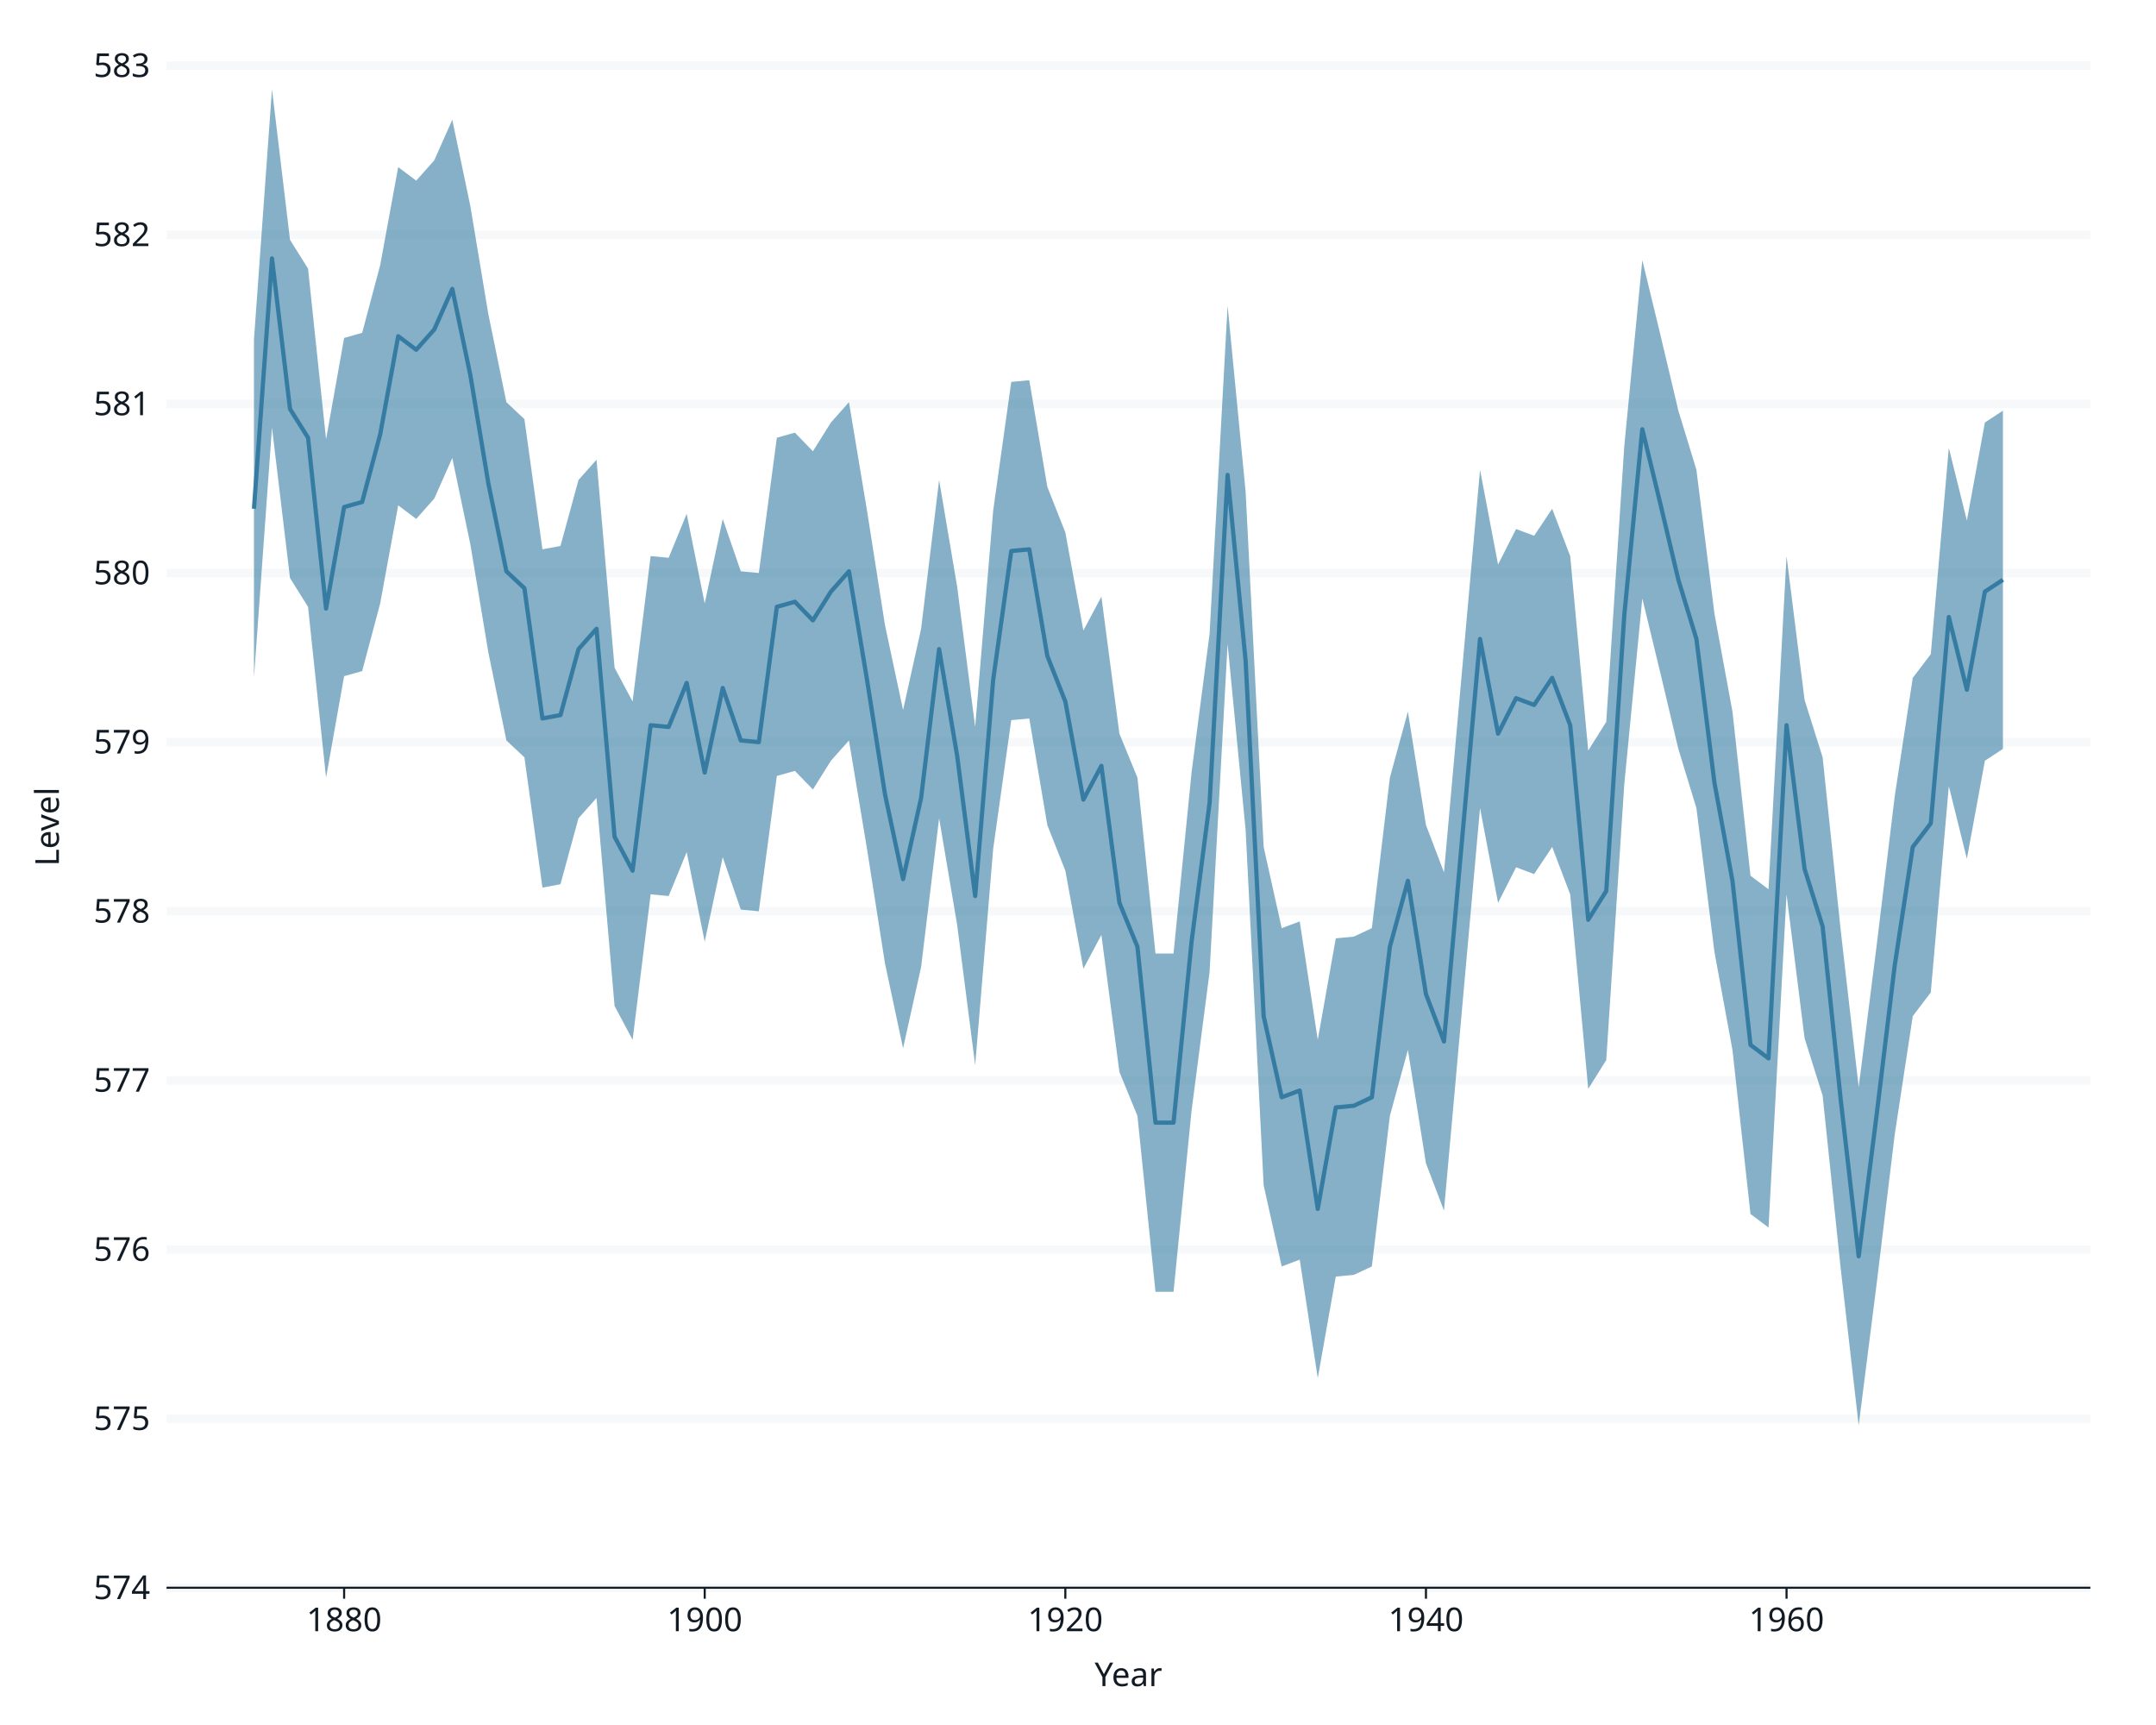
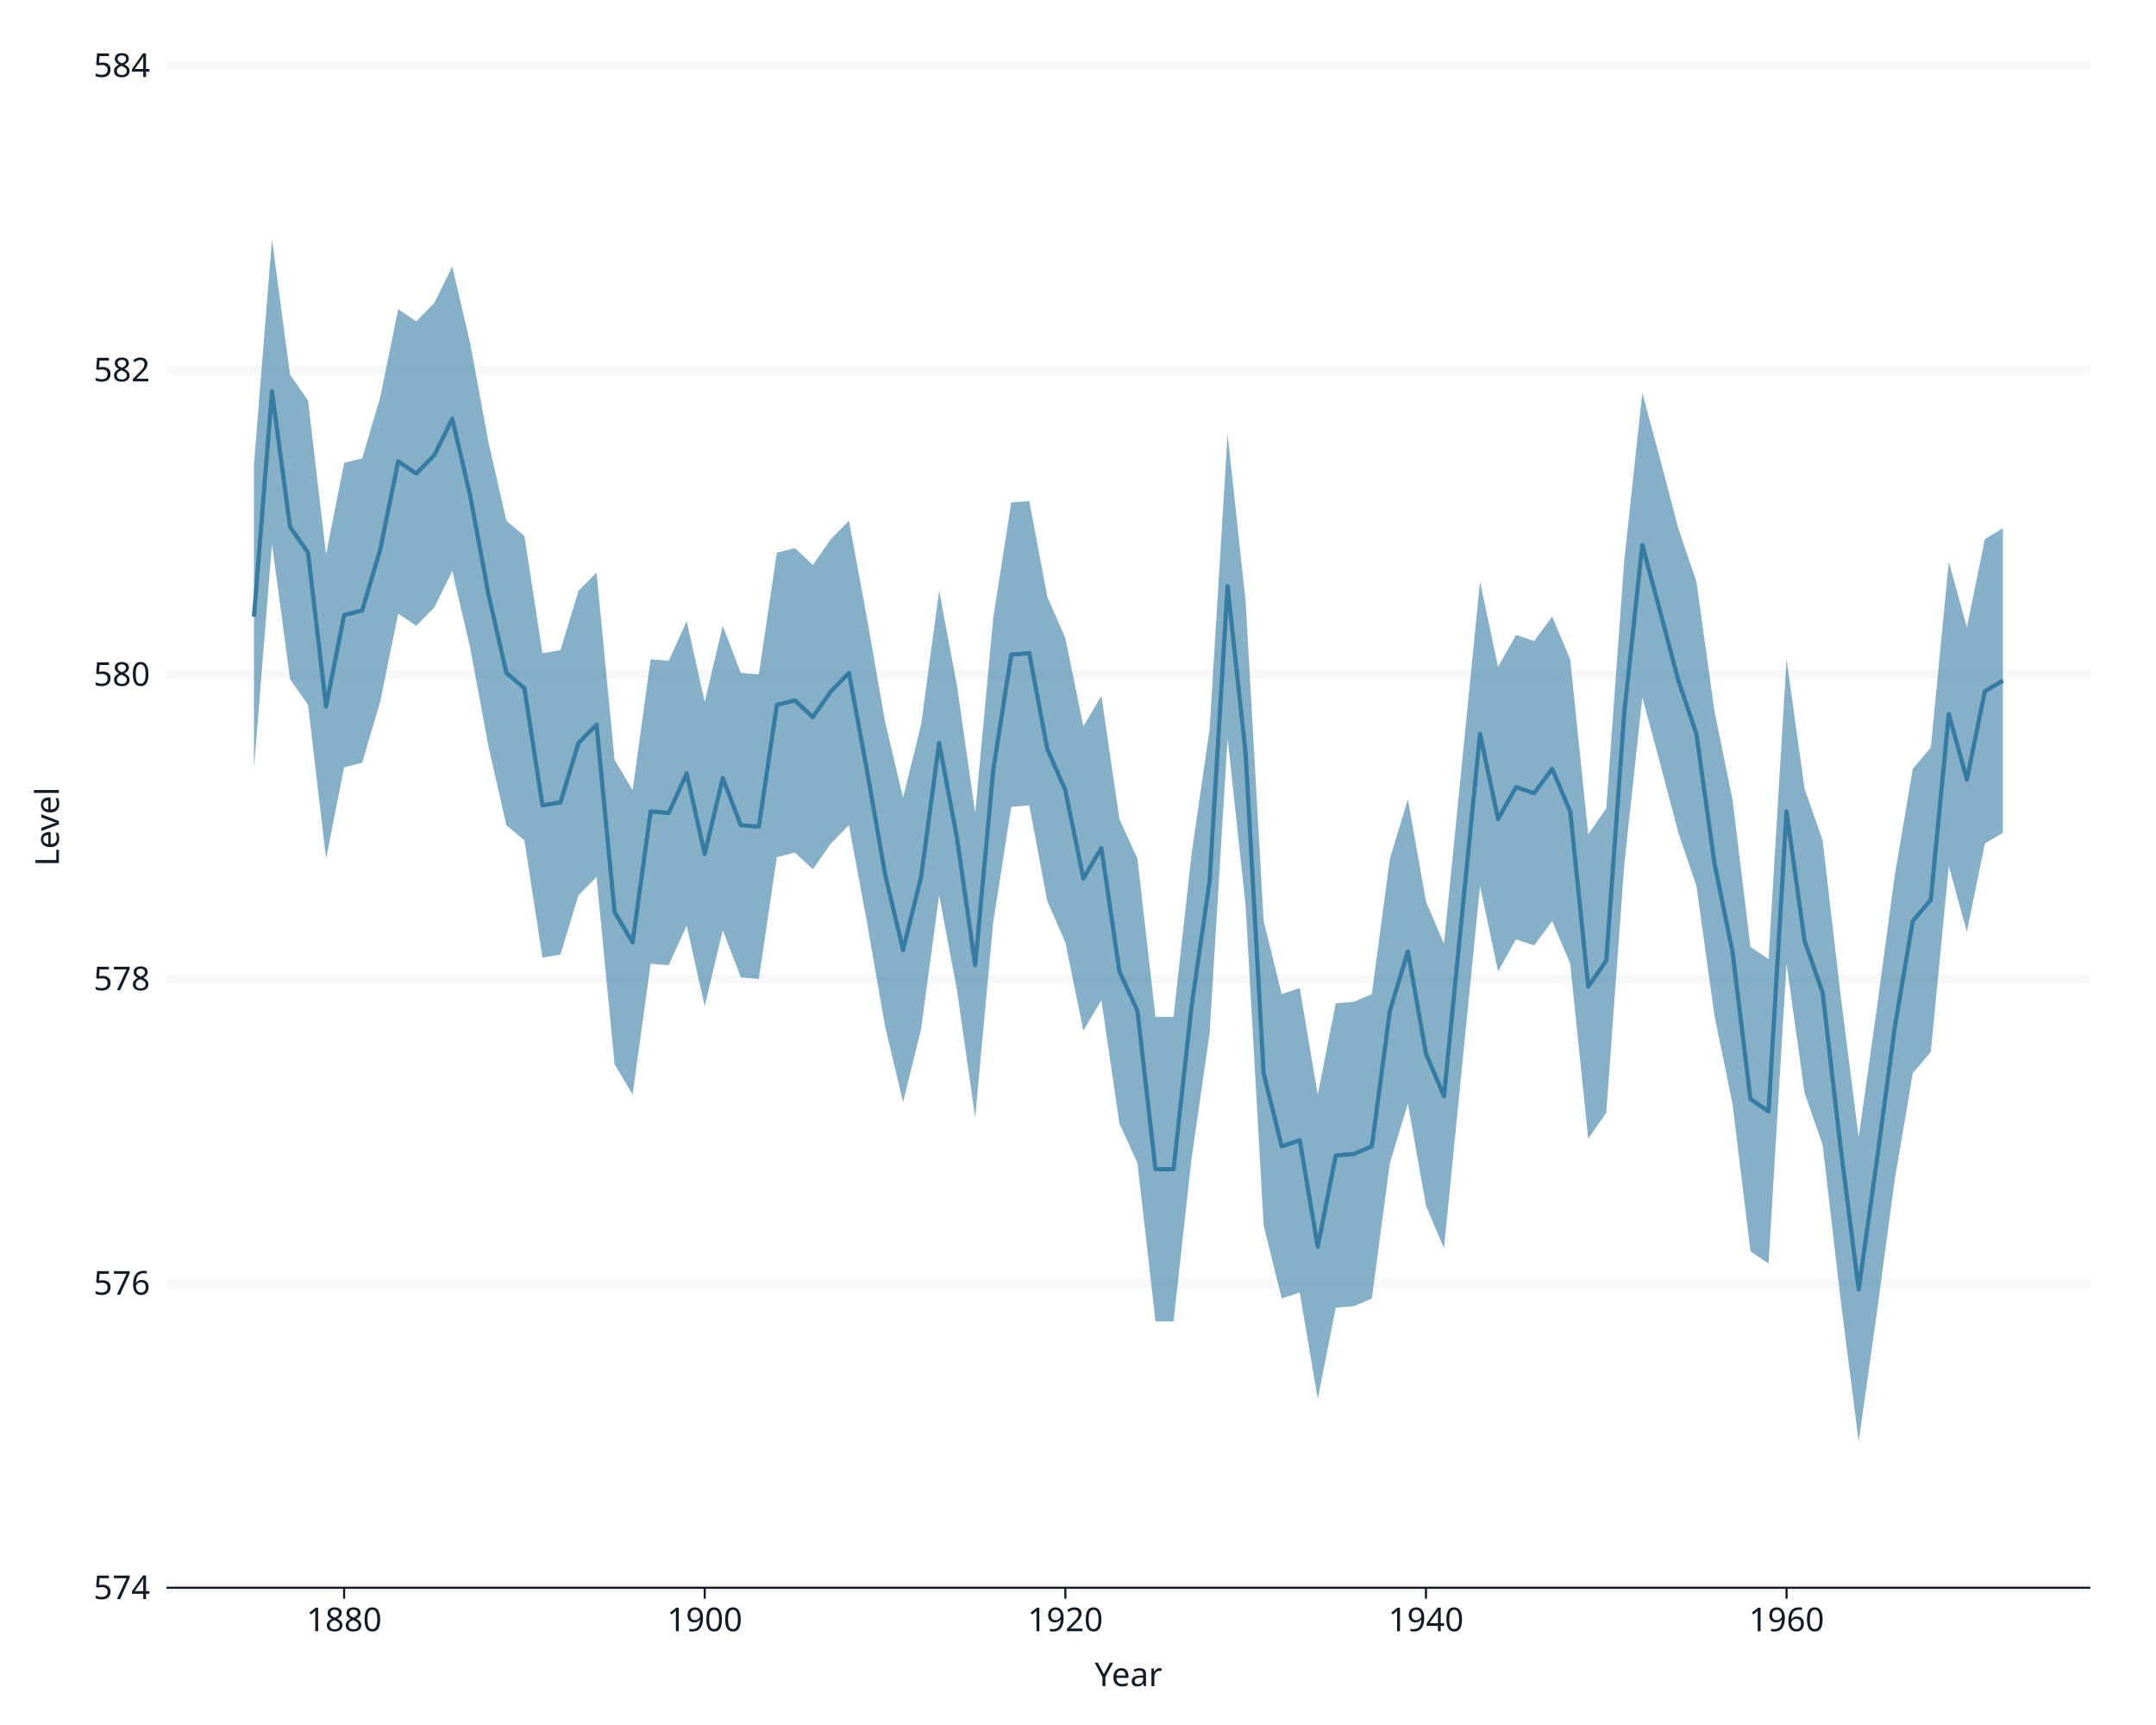
<svg xmlns="http://www.w3.org/2000/svg" class="svglite" data-engine-version="2.0" width="720.00pt" height="576.00pt" viewBox="0 0 720.00 576.00">
  <defs>
    <style type="text/css">
    .svglite line, .svglite polyline, .svglite polygon, .svglite path, .svglite rect, .svglite circle {
      fill: none;
      stroke: #000000;
      stroke-linecap: round;
      stroke-linejoin: round;
      stroke-miterlimit: 10.00;
    }
  </style>
  </defs>
  <rect width="100%" height="100%" style="stroke: none; fill: #FFFFFF;" />
  <defs>
    <clipPath id="cpMC4wMHw3MjAuMDB8MC4wMHw1NzYuMDA=">
      <rect x="0.00" y="0.00" width="720.00" height="576.00" />
    </clipPath>
  </defs>
  <g clip-path="url(#cpMC4wMHw3MjAuMDB8MC4wMHw1NzYuMDA=)">
    <rect x="0.00" y="0.00" width="720.00" height="576.00" style="stroke-width: 1.07; stroke: #FFFFFF; fill: #FFFFFF;" />
    <rect x="55.61" y="21.92" width="642.48" height="508.26" style="stroke-width: 1.07; stroke: #FFFFFF; fill: #FFFFFF;" />
    <polyline points="55.61,530.17 698.08,530.17 " style="stroke-width: 2.84; stroke: #F6F8FA; stroke-linecap: butt;" />
-     <polyline points="55.61,473.70 698.08,473.70 " style="stroke-width: 2.84; stroke: #F6F8FA; stroke-linecap: butt;" />
-     <polyline points="55.61,417.23 698.08,417.23 " style="stroke-width: 2.84; stroke: #F6F8FA; stroke-linecap: butt;" />
-     <polyline points="55.61,360.76 698.08,360.76 " style="stroke-width: 2.84; stroke: #F6F8FA; stroke-linecap: butt;" />
-     <polyline points="55.61,304.28 698.08,304.28 " style="stroke-width: 2.84; stroke: #F6F8FA; stroke-linecap: butt;" />
-     <polyline points="55.61,247.81 698.08,247.81 " style="stroke-width: 2.84; stroke: #F6F8FA; stroke-linecap: butt;" />
-     <polyline points="55.61,191.34 698.08,191.34 " style="stroke-width: 2.84; stroke: #F6F8FA; stroke-linecap: butt;" />
-     <polyline points="55.61,134.86 698.08,134.86 " style="stroke-width: 2.84; stroke: #F6F8FA; stroke-linecap: butt;" />
-     <polyline points="55.61,78.39 698.08,78.39 " style="stroke-width: 2.84; stroke: #F6F8FA; stroke-linecap: butt;" />
+     <polyline points="55.61,428.52 698.08,428.52 " style="stroke-width: 2.84; stroke: #F6F8FA; stroke-linecap: butt;" />
+     <polyline points="55.61,326.87 698.08,326.87 " style="stroke-width: 2.84; stroke: #F6F8FA; stroke-linecap: butt;" />
+     <polyline points="55.61,225.22 698.08,225.22 " style="stroke-width: 2.84; stroke: #F6F8FA; stroke-linecap: butt;" />
+     <polyline points="55.61,123.57 698.08,123.57 " style="stroke-width: 2.84; stroke: #F6F8FA; stroke-linecap: butt;" />
    <polyline points="55.61,21.92 698.08,21.92 " style="stroke-width: 2.84; stroke: #F6F8FA; stroke-linecap: butt;" />
-     <polygon points="84.81,113.40 90.83,29.82 96.85,80.08 102.87,89.69 108.89,146.72 114.92,112.84 120.94,111.14 126.96,88.56 132.98,55.80 139.00,60.32 145.02,53.54 151.04,39.99 157.07,68.79 163.09,104.93 169.11,134.30 175.13,139.95 181.15,183.43 187.17,182.30 193.19,160.28 199.21,153.50 205.24,222.96 211.26,234.26 217.28,185.69 223.30,186.25 229.32,171.57 235.34,201.50 241.36,173.27 247.39,190.77 253.41,191.34 259.43,146.16 265.45,144.46 271.47,150.68 277.49,141.08 283.51,134.30 289.53,170.44 295.56,208.84 301.58,237.08 307.60,209.97 313.62,160.28 319.64,195.85 325.66,242.73 331.68,170.44 337.71,127.52 343.73,126.96 349.75,162.54 355.77,177.78 361.79,210.54 367.81,199.24 373.83,244.99 379.85,259.67 385.88,318.40 391.90,318.40 397.92,257.97 403.94,211.67 409.96,102.11 415.98,164.23 422.00,282.82 428.03,309.93 434.05,307.67 440.07,347.20 446.09,313.32 452.11,312.75 458.13,309.93 464.15,259.67 470.17,237.64 476.20,275.48 482.22,291.29 488.24,224.09 494.26,156.89 500.28,188.51 506.30,176.65 512.32,178.91 518.35,169.88 524.37,185.69 530.39,250.63 536.41,241.03 542.43,148.98 548.45,86.86 554.47,111.71 560.49,137.12 566.52,156.89 572.54,204.89 578.56,237.64 584.58,292.42 590.60,296.94 596.62,185.69 602.64,233.69 608.67,252.89 614.69,310.49 620.71,363.01 626.73,315.58 632.75,265.88 638.77,226.35 644.79,218.44 650.81,149.55 656.84,173.83 662.86,141.08 668.88,137.12 668.88,250.07 662.86,254.02 656.84,286.78 650.81,262.49 644.79,331.39 638.77,339.30 632.75,378.83 626.73,428.52 620.71,475.96 614.69,423.44 608.67,365.84 602.64,346.64 596.62,298.63 590.60,409.89 584.58,405.37 578.56,350.59 572.54,317.84 566.52,269.83 560.49,250.07 554.47,224.66 548.45,199.81 542.43,261.93 536.41,353.98 530.39,363.58 524.37,298.63 518.35,282.82 512.32,291.86 506.30,289.60 500.28,301.46 494.26,269.83 488.24,337.04 482.22,404.24 476.20,388.43 470.17,350.59 464.15,372.61 458.13,422.88 452.11,425.70 446.09,426.26 440.07,460.15 434.05,420.62 428.03,422.88 422.00,395.77 415.98,277.18 409.96,215.06 403.94,324.61 397.92,370.92 391.90,431.35 385.88,431.35 379.85,372.61 373.83,357.93 367.81,312.19 361.79,323.48 355.77,290.73 349.75,275.48 343.73,239.90 337.71,240.47 331.68,283.39 325.66,355.67 319.64,308.80 313.62,273.22 307.60,322.92 301.58,350.03 295.56,321.79 289.53,283.39 283.51,247.24 277.49,254.02 271.47,263.62 265.45,257.41 259.43,259.10 253.41,304.28 247.39,303.72 241.36,286.21 235.34,314.45 229.32,284.52 223.30,299.20 217.28,298.63 211.26,347.20 205.24,335.91 199.21,266.45 193.19,273.22 187.17,295.25 181.15,296.38 175.13,252.89 169.11,247.24 163.09,217.88 157.07,181.74 151.04,152.93 145.02,166.49 139.00,173.27 132.98,168.75 126.96,201.50 120.94,224.09 114.92,225.78 108.89,259.67 102.87,202.63 96.85,193.03 90.83,142.77 84.81,226.35 " style="stroke-width: 0.00; stroke: none; stroke-linecap: butt; fill: #357BA2; fill-opacity: 0.60;" />
-     <polyline points="84.81,113.40 90.83,29.82 96.85,80.08 102.87,89.69 108.89,146.72 114.92,112.84 120.94,111.14 126.96,88.56 132.98,55.80 139.00,60.32 145.02,53.54 151.04,39.99 157.07,68.79 163.09,104.93 169.11,134.30 175.13,139.95 181.15,183.43 187.17,182.30 193.19,160.28 199.21,153.50 205.24,222.96 211.26,234.26 217.28,185.69 223.30,186.25 229.32,171.57 235.34,201.50 241.36,173.27 247.39,190.77 253.41,191.34 259.43,146.16 265.45,144.46 271.47,150.68 277.49,141.08 283.51,134.30 289.53,170.44 295.56,208.84 301.58,237.08 307.60,209.97 313.62,160.28 319.64,195.85 325.66,242.73 331.68,170.44 337.71,127.52 343.73,126.96 349.75,162.54 355.77,177.78 361.79,210.54 367.81,199.24 373.83,244.99 379.85,259.67 385.88,318.40 391.90,318.40 397.92,257.97 403.94,211.67 409.96,102.11 415.98,164.23 422.00,282.82 428.03,309.93 434.05,307.67 440.07,347.20 446.09,313.32 452.11,312.75 458.13,309.93 464.15,259.67 470.17,237.64 476.20,275.48 482.22,291.29 488.24,224.09 494.26,156.89 500.28,188.51 506.30,176.65 512.32,178.91 518.35,169.88 524.37,185.69 530.39,250.63 536.41,241.03 542.43,148.98 548.45,86.86 554.47,111.71 560.49,137.12 566.52,156.89 572.54,204.89 578.56,237.64 584.58,292.42 590.60,296.94 596.62,185.69 602.64,233.69 608.67,252.89 614.69,310.49 620.71,363.01 626.73,315.58 632.75,265.88 638.77,226.35 644.79,218.44 650.81,149.55 656.84,173.83 662.86,141.08 668.88,137.12 " style="stroke-width: 1.41; stroke: none; stroke-linecap: butt;" />
-     <polyline points="668.88,250.07 662.86,254.02 656.84,286.78 650.81,262.49 644.79,331.39 638.77,339.30 632.75,378.83 626.73,428.52 620.71,475.96 614.69,423.44 608.67,365.84 602.64,346.64 596.62,298.63 590.60,409.89 584.58,405.37 578.56,350.59 572.54,317.84 566.52,269.83 560.49,250.07 554.47,224.66 548.45,199.81 542.43,261.93 536.41,353.98 530.39,363.58 524.37,298.63 518.35,282.82 512.32,291.86 506.30,289.60 500.28,301.46 494.26,269.83 488.24,337.04 482.22,404.24 476.20,388.43 470.17,350.59 464.15,372.61 458.13,422.88 452.11,425.70 446.09,426.26 440.07,460.15 434.05,420.62 428.03,422.88 422.00,395.77 415.98,277.18 409.96,215.06 403.94,324.61 397.92,370.92 391.90,431.35 385.88,431.35 379.85,372.61 373.83,357.93 367.81,312.19 361.79,323.48 355.77,290.73 349.75,275.48 343.73,239.90 337.71,240.47 331.68,283.39 325.66,355.67 319.64,308.80 313.62,273.22 307.60,322.92 301.58,350.03 295.56,321.79 289.53,283.39 283.51,247.24 277.49,254.02 271.47,263.62 265.45,257.41 259.43,259.10 253.41,304.28 247.39,303.72 241.36,286.21 235.34,314.45 229.32,284.52 223.30,299.20 217.28,298.63 211.26,347.20 205.24,335.91 199.21,266.45 193.19,273.22 187.17,295.25 181.15,296.38 175.13,252.89 169.11,247.24 163.09,217.88 157.07,181.74 151.04,152.93 145.02,166.49 139.00,173.27 132.98,168.75 126.96,201.50 120.94,224.09 114.92,225.78 108.89,259.67 102.87,202.63 96.85,193.03 90.83,142.77 84.81,226.35 " style="stroke-width: 1.41; stroke: none; stroke-linecap: butt;" />
-     <polyline points="84.81,169.88 90.83,86.30 96.85,136.56 102.87,146.16 108.89,203.20 114.92,169.31 120.94,167.62 126.96,145.03 132.98,112.27 139.00,116.79 145.02,110.02 151.04,96.46 157.07,125.26 163.09,161.41 169.11,190.77 175.13,196.42 181.15,239.90 187.17,238.77 193.19,216.75 199.21,209.97 205.24,279.43 211.26,290.73 217.28,242.16 223.30,242.73 229.32,228.04 235.34,257.97 241.36,229.74 247.39,247.24 253.41,247.81 259.43,202.63 265.45,200.94 271.47,207.15 277.49,197.55 283.51,190.77 289.53,226.91 295.56,265.32 301.58,293.55 307.60,266.45 313.62,216.75 319.64,252.33 325.66,299.20 331.68,226.91 337.71,183.99 343.73,183.43 349.75,219.01 355.77,234.26 361.79,267.01 367.81,255.72 373.83,301.46 379.85,316.14 385.88,374.87 391.90,374.87 397.92,314.45 403.94,268.14 409.96,158.58 415.98,220.70 422.00,339.30 428.03,366.40 434.05,364.14 440.07,403.67 446.09,369.79 452.11,369.23 458.13,366.40 464.15,316.14 470.17,294.12 476.20,331.95 482.22,347.77 488.24,280.56 494.26,213.36 500.28,244.99 506.30,233.13 512.32,235.39 518.35,226.35 524.37,242.16 530.39,307.11 536.41,297.51 542.43,205.45 548.45,143.33 554.47,168.18 560.49,193.60 566.52,213.36 572.54,261.36 578.56,294.12 584.58,348.90 590.60,353.41 596.62,242.16 602.64,290.16 608.67,309.36 614.69,366.97 620.71,419.49 626.73,372.05 632.75,322.35 638.77,282.82 644.79,274.92 650.81,206.02 656.84,230.30 662.86,197.55 668.88,193.60 " style="stroke-width: 1.41; stroke: #357BA2; stroke-linecap: butt;" />
+     <polygon points="84.81,155.08 90.83,79.86 96.85,125.09 102.87,133.73 108.89,185.07 114.92,154.57 120.94,153.05 126.96,132.72 132.98,103.24 139.00,107.30 145.02,101.21 151.04,89.01 157.07,114.93 163.09,147.46 169.11,173.89 175.13,178.97 181.15,218.10 187.17,217.09 193.19,197.27 199.21,191.17 205.24,253.68 211.26,263.85 217.28,220.14 223.30,220.65 229.32,207.43 235.34,234.37 241.36,208.96 247.39,224.71 253.41,225.22 259.43,184.56 265.45,183.03 271.47,188.63 277.49,179.99 283.51,173.89 289.53,206.41 295.56,240.98 301.58,266.39 307.60,241.99 313.62,197.27 319.64,229.29 325.66,271.47 331.68,206.41 337.71,167.79 343.73,167.28 349.75,199.30 355.77,213.02 361.79,242.50 367.81,232.34 373.83,273.50 379.85,286.72 385.88,339.58 391.90,339.58 397.92,285.19 403.94,243.52 409.96,144.92 415.98,200.82 422.00,307.56 428.03,331.95 434.05,329.92 440.07,365.50 446.09,335.00 452.11,334.50 458.13,331.95 464.15,286.72 470.17,266.90 476.20,300.95 482.22,315.18 488.24,254.70 494.26,194.22 500.28,222.68 506.30,212.01 512.32,214.04 518.35,205.91 524.37,220.14 530.39,278.59 536.41,269.95 542.43,187.10 548.45,131.19 554.47,153.56 560.49,176.43 566.52,194.22 572.54,237.42 578.56,266.90 584.58,316.20 590.60,320.26 596.62,220.14 602.64,263.34 608.67,280.62 614.69,332.46 620.71,379.73 626.73,337.04 632.75,292.31 638.77,256.73 644.79,249.62 650.81,187.61 656.84,209.46 662.86,179.99 668.88,176.43 668.88,278.08 662.86,281.64 656.84,311.12 650.81,289.26 644.79,351.27 638.77,358.38 632.75,393.96 626.73,438.69 620.71,481.38 614.69,434.11 608.67,382.27 602.64,364.99 596.62,321.79 590.60,421.92 584.58,417.85 578.56,368.55 572.54,339.07 566.52,295.87 560.49,278.08 554.47,255.21 548.45,232.84 542.43,288.75 536.41,371.60 530.39,380.24 524.37,321.79 518.35,307.56 512.32,315.69 506.30,313.66 500.28,324.33 494.26,295.87 488.24,356.35 482.22,416.83 476.20,402.60 470.17,368.55 464.15,388.37 458.13,433.61 452.11,436.15 446.09,436.65 440.07,467.15 434.05,431.57 428.03,433.61 422.00,409.21 415.98,302.48 409.96,246.57 403.94,345.17 397.92,386.85 391.90,441.23 385.88,441.23 379.85,388.37 373.83,375.16 367.81,333.99 361.79,344.15 355.77,314.67 349.75,300.95 343.73,268.93 337.71,269.44 331.68,308.07 325.66,373.12 319.64,330.94 313.62,298.92 307.60,343.64 301.58,368.04 295.56,342.63 289.53,308.07 283.51,275.54 277.49,281.64 271.47,290.28 265.45,284.69 259.43,286.21 253.41,326.87 247.39,326.36 241.36,310.61 235.34,336.02 229.32,309.08 223.30,322.30 217.28,321.79 211.26,365.50 205.24,355.33 199.21,292.82 193.19,298.92 187.17,318.74 181.15,319.76 175.13,280.62 169.11,275.54 163.09,249.11 157.07,216.58 151.04,190.66 145.02,202.86 139.00,208.96 132.98,204.89 126.96,234.37 120.94,254.70 114.92,256.22 108.89,286.72 102.87,235.39 96.85,226.74 90.83,181.51 84.81,256.73 " style="stroke-width: 0.00; stroke: none; stroke-linecap: butt; fill: #357BA2; fill-opacity: 0.60;" />
+     <polyline points="84.81,155.08 90.83,79.86 96.85,125.09 102.87,133.73 108.89,185.07 114.92,154.57 120.94,153.05 126.96,132.72 132.98,103.24 139.00,107.30 145.02,101.21 151.04,89.01 157.07,114.93 163.09,147.46 169.11,173.89 175.13,178.97 181.15,218.10 187.17,217.09 193.19,197.27 199.21,191.17 205.24,253.68 211.26,263.85 217.28,220.14 223.30,220.65 229.32,207.43 235.34,234.37 241.36,208.96 247.39,224.71 253.41,225.22 259.43,184.56 265.45,183.03 271.47,188.63 277.49,179.99 283.51,173.89 289.53,206.41 295.56,240.98 301.58,266.39 307.60,241.99 313.62,197.27 319.64,229.29 325.66,271.47 331.68,206.41 337.71,167.79 343.73,167.28 349.75,199.30 355.77,213.02 361.79,242.50 367.81,232.34 373.83,273.50 379.85,286.72 385.88,339.58 391.90,339.58 397.92,285.19 403.94,243.52 409.96,144.92 415.98,200.82 422.00,307.56 428.03,331.95 434.05,329.92 440.07,365.50 446.09,335.00 452.11,334.50 458.13,331.95 464.15,286.72 470.17,266.90 476.20,300.95 482.22,315.18 488.24,254.70 494.26,194.22 500.28,222.68 506.30,212.01 512.32,214.04 518.35,205.91 524.37,220.14 530.39,278.59 536.41,269.95 542.43,187.10 548.45,131.19 554.47,153.56 560.49,176.43 566.52,194.22 572.54,237.42 578.56,266.90 584.58,316.20 590.60,320.26 596.62,220.14 602.64,263.34 608.67,280.62 614.69,332.46 620.71,379.73 626.73,337.04 632.75,292.31 638.77,256.73 644.79,249.62 650.81,187.61 656.84,209.46 662.86,179.99 668.88,176.43 " style="stroke-width: 1.41; stroke: none; stroke-linecap: butt;" />
+     <polyline points="668.88,278.08 662.86,281.64 656.84,311.12 650.81,289.26 644.79,351.27 638.77,358.38 632.75,393.96 626.73,438.69 620.71,481.38 614.69,434.11 608.67,382.27 602.64,364.99 596.62,321.79 590.60,421.92 584.58,417.85 578.56,368.55 572.54,339.07 566.52,295.87 560.49,278.08 554.47,255.21 548.45,232.84 542.43,288.75 536.41,371.60 530.39,380.24 524.37,321.79 518.35,307.56 512.32,315.69 506.30,313.66 500.28,324.33 494.26,295.87 488.24,356.35 482.22,416.83 476.20,402.60 470.17,368.55 464.15,388.37 458.13,433.61 452.11,436.15 446.09,436.65 440.07,467.15 434.05,431.57 428.03,433.61 422.00,409.21 415.98,302.48 409.96,246.57 403.94,345.17 397.92,386.85 391.90,441.23 385.88,441.23 379.85,388.37 373.83,375.16 367.81,333.99 361.79,344.15 355.77,314.67 349.75,300.95 343.73,268.93 337.71,269.44 331.68,308.07 325.66,373.12 319.64,330.94 313.62,298.92 307.60,343.64 301.58,368.04 295.56,342.63 289.53,308.07 283.51,275.54 277.49,281.64 271.47,290.28 265.45,284.69 259.43,286.21 253.41,326.87 247.39,326.36 241.36,310.61 235.34,336.02 229.32,309.08 223.30,322.30 217.28,321.79 211.26,365.50 205.24,355.33 199.21,292.82 193.19,298.92 187.17,318.74 181.15,319.76 175.13,280.62 169.11,275.54 163.09,249.11 157.07,216.58 151.04,190.66 145.02,202.86 139.00,208.96 132.98,204.89 126.96,234.37 120.94,254.70 114.92,256.22 108.89,286.72 102.87,235.39 96.85,226.74 90.83,181.51 84.81,256.73 " style="stroke-width: 1.41; stroke: none; stroke-linecap: butt;" />
+     <polyline points="84.81,205.91 90.83,130.68 96.85,175.92 102.87,184.56 108.89,235.89 114.92,205.40 120.94,203.87 126.96,183.54 132.98,154.06 139.00,158.13 145.02,152.03 151.04,139.83 157.07,165.75 163.09,198.28 169.11,224.71 175.13,229.79 181.15,268.93 187.17,267.91 193.19,248.09 199.21,241.99 205.24,304.51 211.26,314.67 217.28,270.96 223.30,271.47 229.32,258.26 235.34,285.19 241.36,259.78 247.39,275.54 253.41,276.05 259.43,235.39 265.45,233.86 271.47,239.45 277.49,230.81 283.51,224.71 289.53,257.24 295.56,291.80 301.58,317.21 307.60,292.82 313.62,248.09 319.64,280.11 325.66,322.30 331.68,257.24 337.71,218.61 343.73,218.10 349.75,250.12 355.77,263.85 361.79,293.33 367.81,283.16 373.83,324.33 379.85,337.54 385.88,390.40 391.90,390.40 397.92,336.02 403.94,294.34 409.96,195.74 415.98,251.65 422.00,358.38 428.03,382.78 434.05,380.75 440.07,416.32 446.09,385.83 452.11,385.32 458.13,382.78 464.15,337.54 470.17,317.72 476.20,351.78 482.22,366.01 488.24,305.52 494.26,245.04 500.28,273.50 506.30,262.83 512.32,264.86 518.35,256.73 524.37,270.96 530.39,329.41 536.41,320.77 542.43,237.93 548.45,182.02 554.47,204.38 560.49,227.25 566.52,245.04 572.54,288.24 578.56,317.72 584.58,367.02 590.60,371.09 596.62,270.96 602.64,314.16 608.67,331.45 614.69,383.29 620.71,430.56 626.73,387.86 632.75,343.14 638.77,307.56 644.79,300.44 650.81,238.43 656.84,260.29 662.86,230.81 668.88,227.25 " style="stroke-width: 1.41; stroke: #357BA2; stroke-linecap: butt;" />
    <text x="50.13" y="533.96" text-anchor="end" style="font-size: 11.00px; fill: #121B24; font-family: sans;" textLength="18.35px" lengthAdjust="spacingAndGlyphs">574</text>
-     <text x="50.13" y="477.49" text-anchor="end" style="font-size: 11.00px; fill: #121B24; font-family: sans;" textLength="18.35px" lengthAdjust="spacingAndGlyphs">575</text>
-     <text x="50.13" y="421.01" text-anchor="end" style="font-size: 11.00px; fill: #121B24; font-family: sans;" textLength="18.35px" lengthAdjust="spacingAndGlyphs">576</text>
-     <text x="50.13" y="364.54" text-anchor="end" style="font-size: 11.00px; fill: #121B24; font-family: sans;" textLength="18.35px" lengthAdjust="spacingAndGlyphs">577</text>
-     <text x="50.13" y="308.07" text-anchor="end" style="font-size: 11.00px; fill: #121B24; font-family: sans;" textLength="18.35px" lengthAdjust="spacingAndGlyphs">578</text>
-     <text x="50.13" y="251.59" text-anchor="end" style="font-size: 11.00px; fill: #121B24; font-family: sans;" textLength="18.35px" lengthAdjust="spacingAndGlyphs">579</text>
-     <text x="50.13" y="195.12" text-anchor="end" style="font-size: 11.00px; fill: #121B24; font-family: sans;" textLength="18.35px" lengthAdjust="spacingAndGlyphs">580</text>
-     <text x="50.13" y="138.65" text-anchor="end" style="font-size: 11.00px; fill: #121B24; font-family: sans;" textLength="18.35px" lengthAdjust="spacingAndGlyphs">581</text>
-     <text x="50.13" y="82.18" text-anchor="end" style="font-size: 11.00px; fill: #121B24; font-family: sans;" textLength="18.35px" lengthAdjust="spacingAndGlyphs">582</text>
-     <text x="50.13" y="25.70" text-anchor="end" style="font-size: 11.00px; fill: #121B24; font-family: sans;" textLength="18.35px" lengthAdjust="spacingAndGlyphs">583</text>
+     <text x="50.13" y="432.31" text-anchor="end" style="font-size: 11.00px; fill: #121B24; font-family: sans;" textLength="18.35px" lengthAdjust="spacingAndGlyphs">576</text>
+     <text x="50.13" y="330.66" text-anchor="end" style="font-size: 11.00px; fill: #121B24; font-family: sans;" textLength="18.35px" lengthAdjust="spacingAndGlyphs">578</text>
+     <text x="50.13" y="229.01" text-anchor="end" style="font-size: 11.00px; fill: #121B24; font-family: sans;" textLength="18.35px" lengthAdjust="spacingAndGlyphs">580</text>
+     <text x="50.13" y="127.35" text-anchor="end" style="font-size: 11.00px; fill: #121B24; font-family: sans;" textLength="18.35px" lengthAdjust="spacingAndGlyphs">582</text>
+     <text x="50.13" y="25.70" text-anchor="end" style="font-size: 11.00px; fill: #121B24; font-family: sans;" textLength="18.35px" lengthAdjust="spacingAndGlyphs">584</text>
    <polyline points="55.61,530.17 698.08,530.17 " style="stroke-width: 0.70; stroke: #121B24; stroke-linecap: butt;" />
    <polyline points="114.92,533.83 114.92,530.17 " style="stroke-width: 0.70; stroke: #121B24; stroke-linecap: butt;" />
    <polyline points="235.34,533.83 235.34,530.17 " style="stroke-width: 0.70; stroke: #121B24; stroke-linecap: butt;" />
    <polyline points="355.77,533.83 355.77,530.17 " style="stroke-width: 0.70; stroke: #121B24; stroke-linecap: butt;" />
    <polyline points="476.20,533.83 476.20,530.17 " style="stroke-width: 0.70; stroke: #121B24; stroke-linecap: butt;" />
    <polyline points="596.62,533.83 596.62,530.17 " style="stroke-width: 0.70; stroke: #121B24; stroke-linecap: butt;" />
    <text x="114.92" y="544.68" text-anchor="middle" style="font-size: 11.00px; fill: #121B24; font-family: sans;" textLength="24.47px" lengthAdjust="spacingAndGlyphs">1880</text>
    <text x="235.34" y="544.68" text-anchor="middle" style="font-size: 11.00px; fill: #121B24; font-family: sans;" textLength="24.47px" lengthAdjust="spacingAndGlyphs">1900</text>
    <text x="355.77" y="544.68" text-anchor="middle" style="font-size: 11.00px; fill: #121B24; font-family: sans;" textLength="24.47px" lengthAdjust="spacingAndGlyphs">1920</text>
    <text x="476.20" y="544.68" text-anchor="middle" style="font-size: 11.00px; fill: #121B24; font-family: sans;" textLength="24.47px" lengthAdjust="spacingAndGlyphs">1940</text>
    <text x="596.62" y="544.68" text-anchor="middle" style="font-size: 11.00px; fill: #121B24; font-family: sans;" textLength="24.47px" lengthAdjust="spacingAndGlyphs">1960</text>
    <text x="376.84" y="563.02" text-anchor="middle" style="font-size: 11.00px; fill: #121B24; font-family: sans;" textLength="23.24px" lengthAdjust="spacingAndGlyphs">Year</text>
    <text transform="translate(19.67,276.05) rotate(-90)" text-anchor="middle" style="font-size: 11.00px; fill: #121B24; font-family: sans;" textLength="26.30px" lengthAdjust="spacingAndGlyphs">Level</text>
  </g>
</svg>
